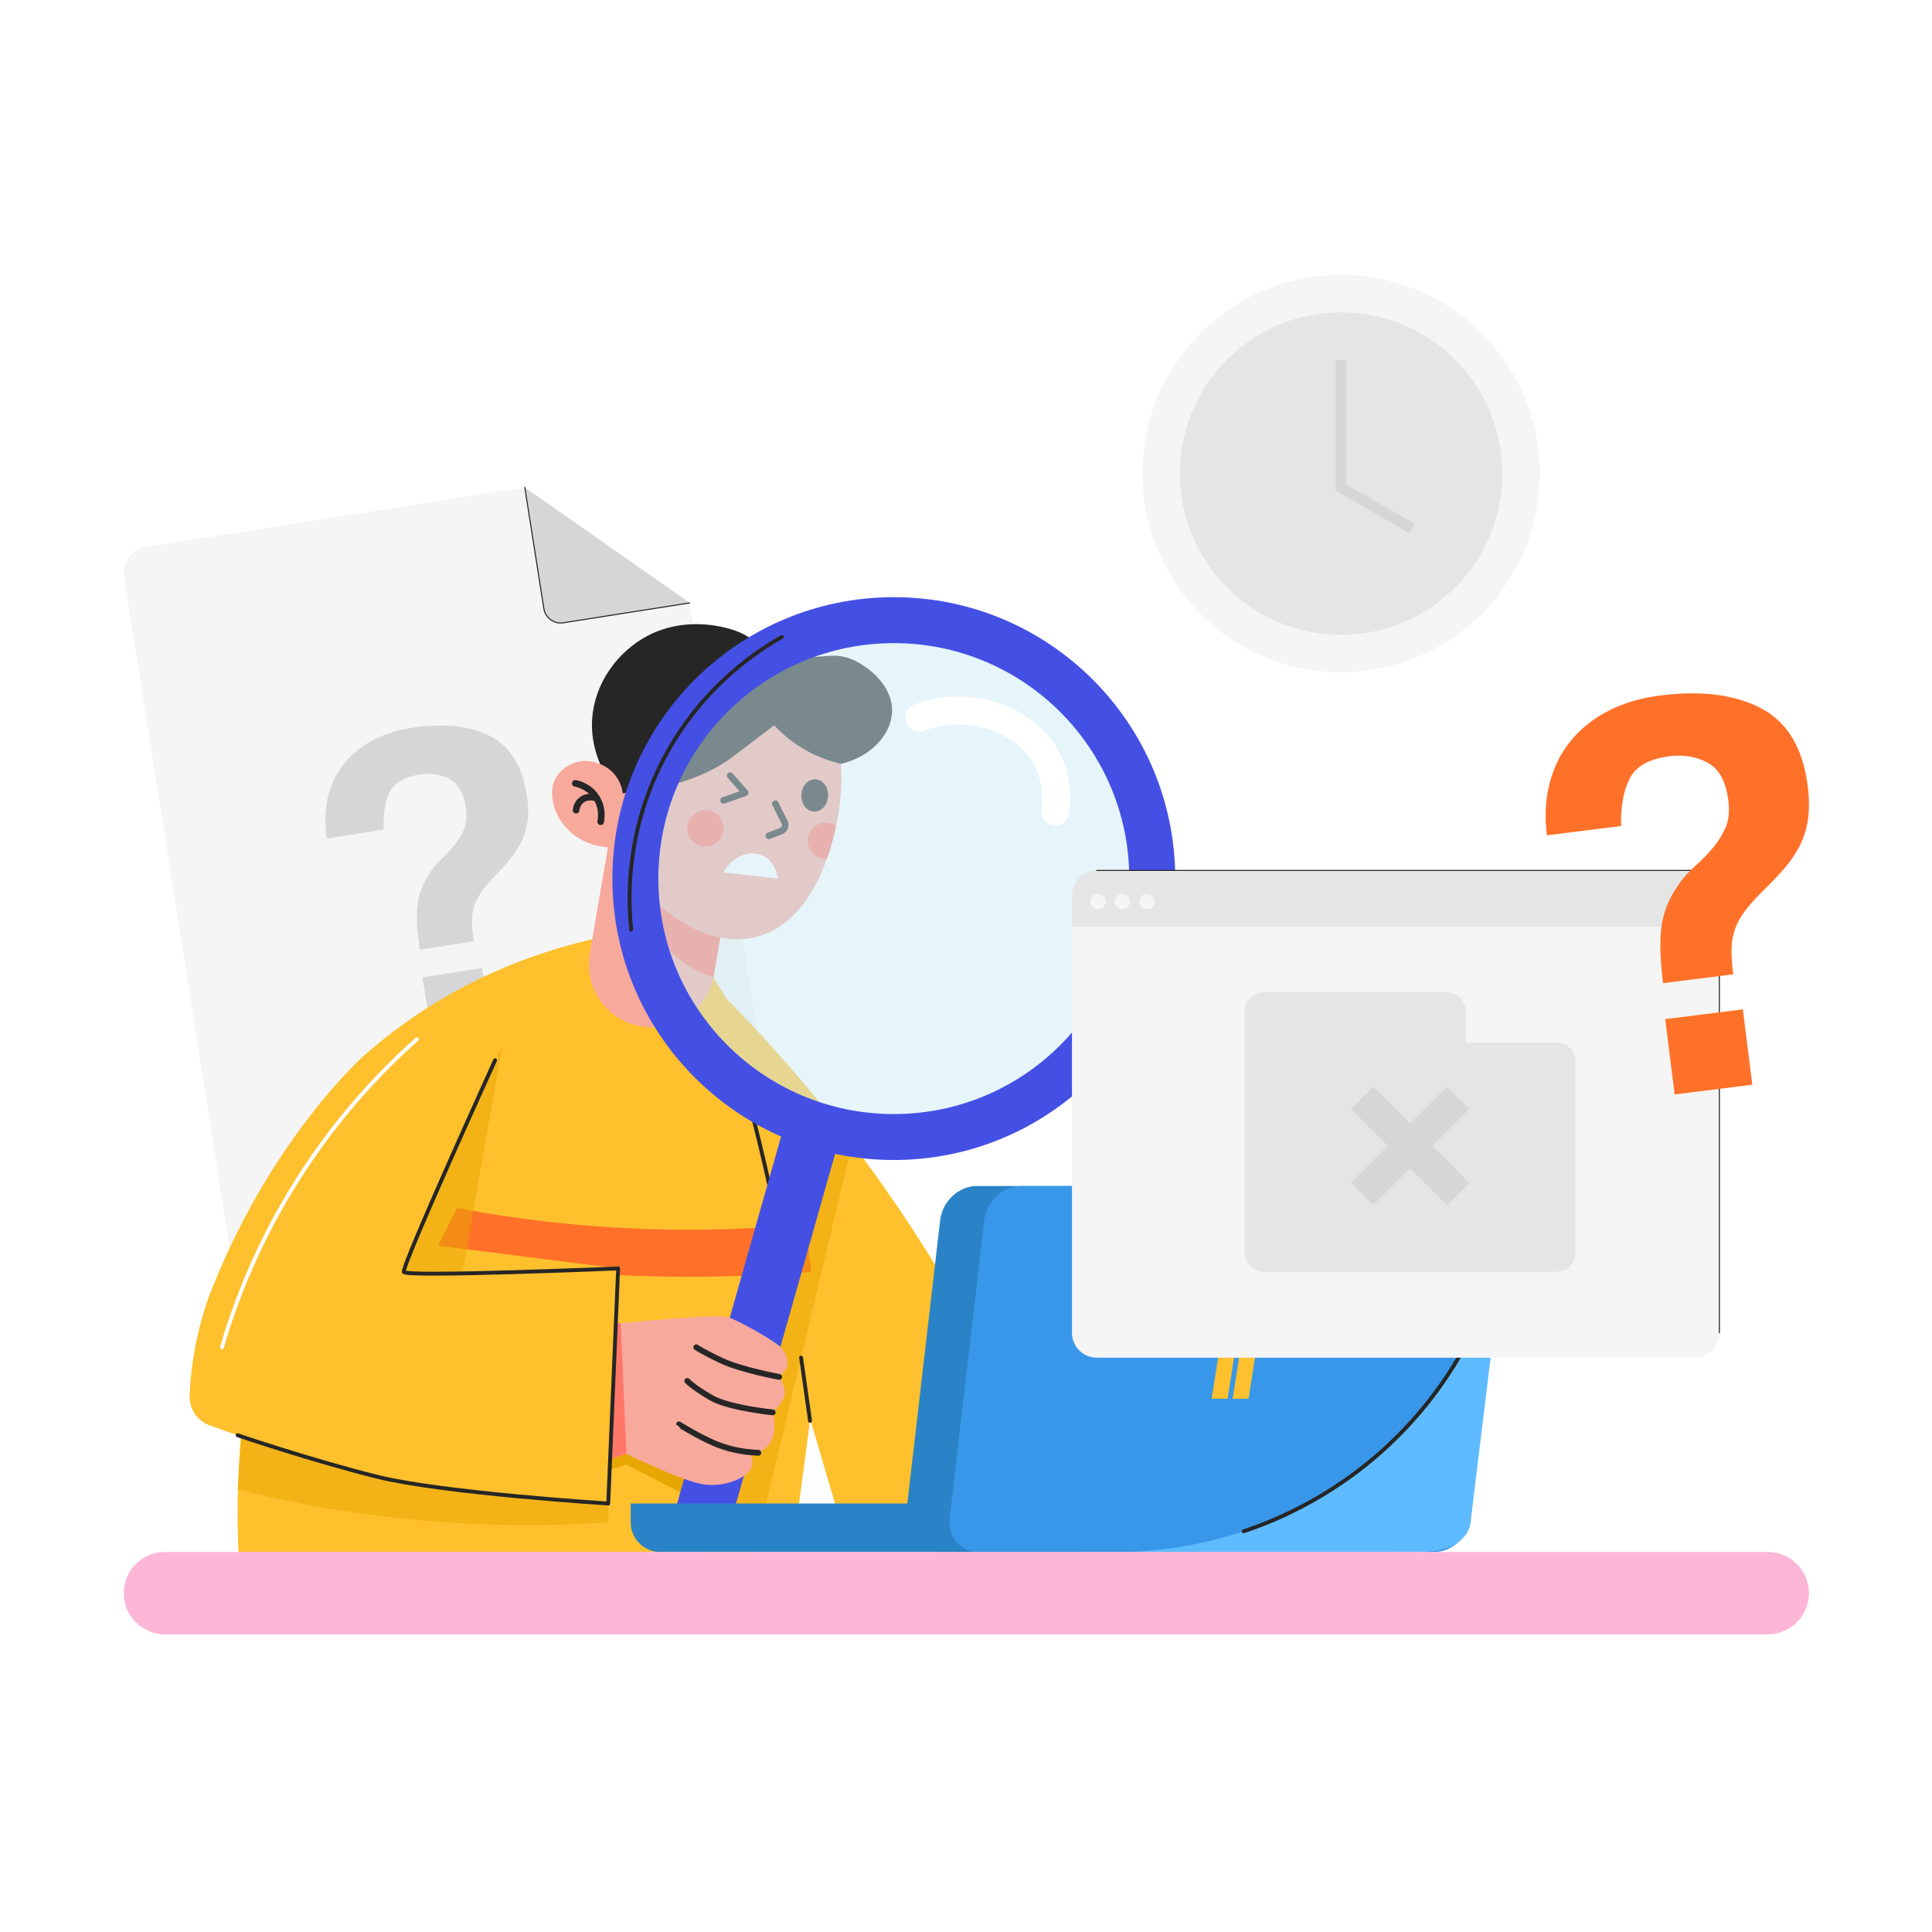
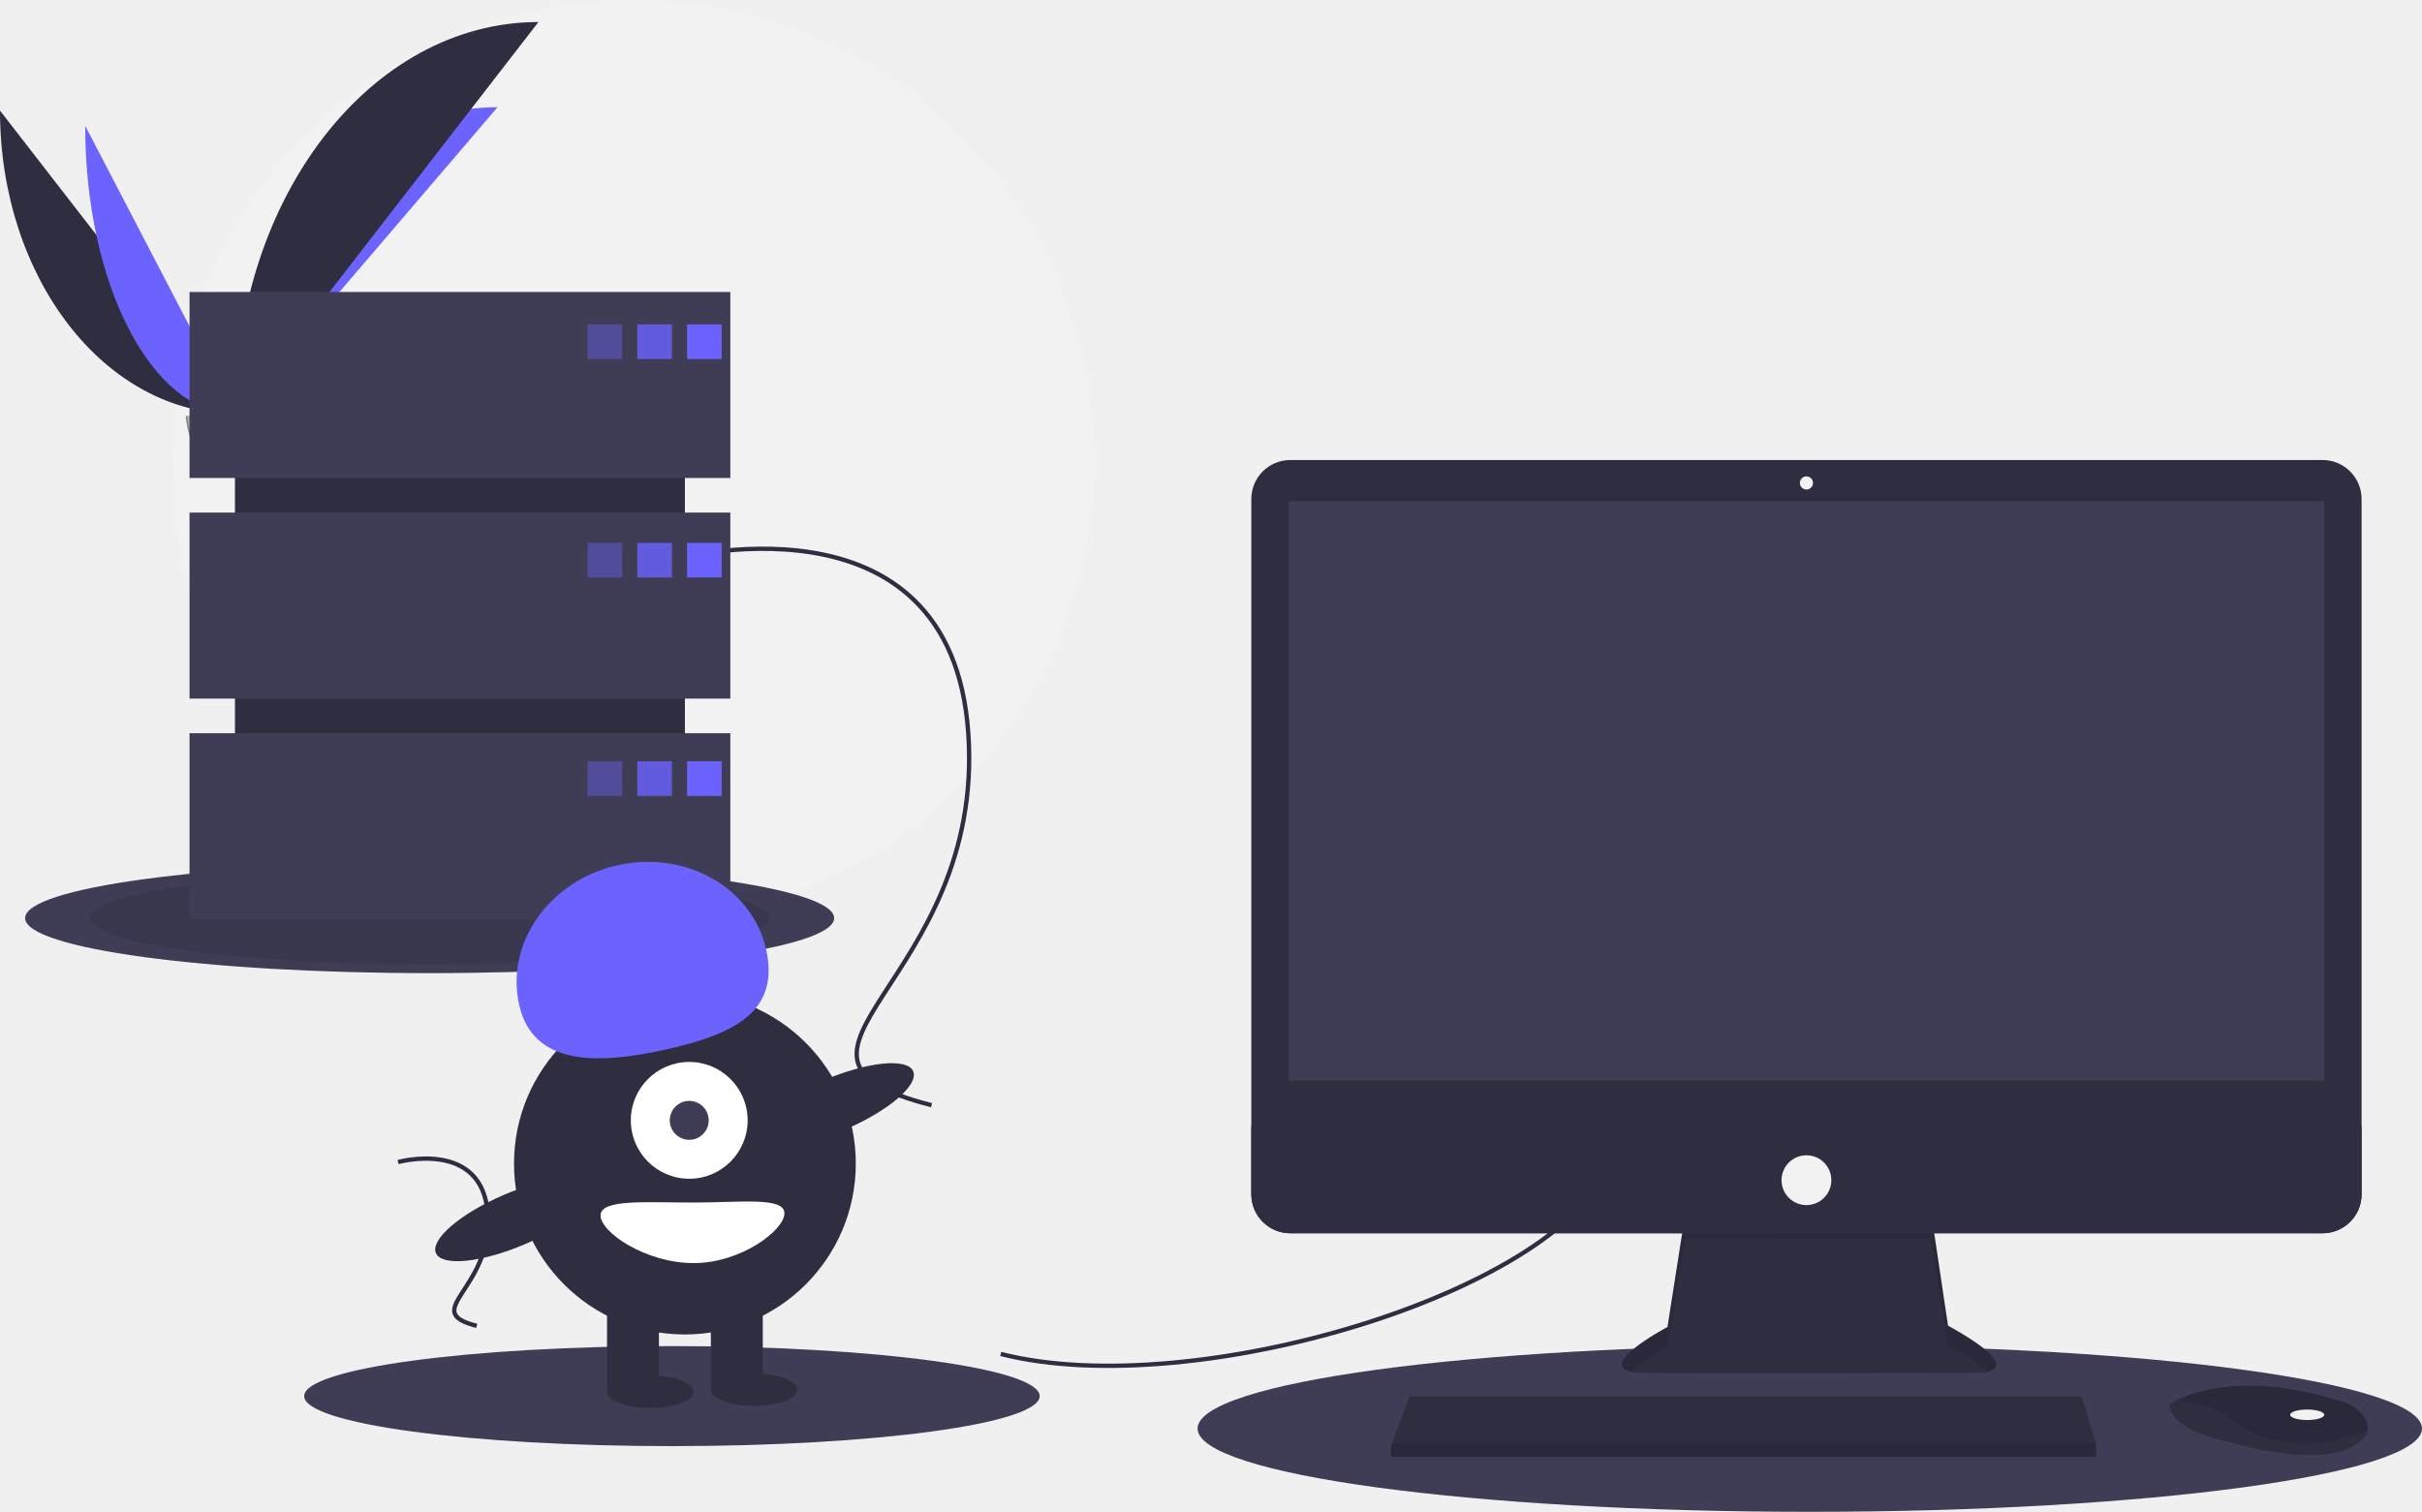
- <svg xmlns="http://www.w3.org/2000/svg" version="1.1" x="0px" y="0px" viewBox="0 0 500 500" style="enable-background:new 0 0 500 500;" xml:space="preserve">
-   <g id="BACKGROUND">
-     <rect style="fill:#FFFFFF;" width="500" height="500" />
-   </g>
-   <g id="OBJECT">
-     <g>
-       <path style="fill:#F5F5F5;" d="M37.712,141.585c-3.673,0.578-6.182,4.024-5.604,7.698l27.773,176.462    c0.578,3.673,4.024,6.182,7.698,5.604l128.514-20.227c3.673-0.578,6.182-4.025,5.604-7.698l-23.198-147.394l-42.684-29.886    L37.712,141.585z" />
-       <path style="fill:#D6D6D6;" d="M145.786,161.18l32.713-5.149l-42.684-29.886l4.937,31.371    C141.131,159.918,143.384,161.558,145.786,161.18z" />
-       <path style="fill:none;stroke:#262626;stroke-width:0.274;stroke-linecap:round;stroke-linejoin:round;stroke-miterlimit:10;" d="    M135.815,126.145l4.937,31.371c0.378,2.402,2.631,4.042,5.033,3.664l32.713-5.149" />
-       <g>
-         <path style="fill:#D6D6D6;" d="M108.669,245.785c-0.707-4.495-0.934-8.17-0.68-11.021c0.254-2.851,1.191-5.575,2.813-8.173     c0.927-1.552,2.036-2.936,3.329-4.155c1.291-1.217,2.459-2.475,3.506-3.773c1.044-1.295,1.878-2.697,2.501-4.201     c0.622-1.504,0.76-3.359,0.412-5.57c-0.587-3.732-2.027-6.182-4.319-7.344c-2.291-1.162-4.848-1.521-7.666-1.078     c-4.04,0.636-6.644,2.199-7.813,4.685c-1.171,2.489-1.647,5.667-1.428,9.537l-14.744,2.321c-0.588-3.733-0.513-7.22,0.227-10.461     c0.739-3.239,2.065-6.103,3.977-8.591c1.911-2.486,4.359-4.551,7.342-6.192c2.981-1.64,6.378-2.761,10.189-3.361     c8.229-1.295,14.989-0.641,20.28,1.962c5.289,2.605,8.529,7.677,9.716,15.221c0.384,2.44,0.471,4.611,0.265,6.518     c-0.209,1.907-0.691,3.681-1.446,5.323c-0.758,1.642-1.758,3.225-3.001,4.748c-1.245,1.524-2.672,3.115-4.285,4.774     c-1.473,1.56-2.636,2.974-3.492,4.239c-0.855,1.267-1.454,2.553-1.794,3.855c-0.342,1.304-0.484,2.635-0.426,3.991     c0.057,1.358,0.219,2.876,0.482,4.551L108.669,245.785z M111.685,267.917l-2.357-14.973l15.43-2.429l2.357,14.973     L111.685,267.917z" />
-       </g>
-     </g>
-     <path style="fill:#FEC02D;" d="M184.165,254.637c17.012,16.721,36.798,39.285,55.184,68.437   c12.791,20.281,22.274,39.579,29.35,56.561c-16.306,7.338-32.611,14.675-48.917,22.013l-41.92-142.656L184.165,254.637z" />
-     <path style="fill:#FEC02D;" d="M153.265,243.101l31.361,9.802c8.593,13.628,13.556,25.7,16.469,34.095   c13.569,39.1,9.217,74.882,7.987,84.994c0,0-0.021,0.173-3.975,29.656l0,0H61.718c-0.475-10.686-0.383-25.465,2.14-42.802   c2.992-20.558,5.77-39.642,18.206-60.602c5.057-8.523,22.653-35.796,56.392-50.073   C144.474,245.624,149.677,244.053,153.265,243.101z" />
-     <path style="fill:#FF7129;" d="M79.498,302.8c17.456,5.6,39.685,11.096,65.808,13.773c24.335,2.494,45.786,1.899,63.172,0.267   c0.498,4.101,0.997,8.202,1.496,12.304c-18.568,1.514-40.649,1.971-65.355-0.189c-27.677-2.42-51.654-7.514-71.131-12.983   C75.491,311.581,77.494,307.191,79.498,302.8z" />
-     <polygon style="opacity:0.5;fill:#E8A600;" points="214.055,291.834 221.158,293.419 195.295,401.648 180.652,401.648  " />
-     <polygon style="fill:#E8A600;" points="156.037,380.916 162.12,379.024 176.062,386.231 179.578,377.705 161.884,370.9    154.661,374.285  " />
-     <path style="opacity:0.5;fill:#E8A600;" d="M61.494,385.444c14.215,3.555,31.208,6.735,50.516,8.277   c16.927,1.352,32.239,1.174,45.468,0.284c0-5.433,0-10.866,0-16.3c-31.556-3.525-63.113-7.051-94.669-10.576L61.494,385.444z" />
-     <g>
-       <path style="fill:#F7A99C;" d="M165.928,265.636L165.928,265.636c-8.867-1.52-14.823-9.94-13.303-18.807l5.923-34.55l32.11,5.505    l-5.923,34.55C183.216,261.2,174.795,267.156,165.928,265.636z" />
-       <path style="fill:#FF7769;" d="M186.394,242.662l-19.016-14.401c-0.105,1.847-0.404,10.531,6.024,17.692    c4.104,4.572,8.956,6.303,11.224,6.95L186.394,242.662z" />
-       <path style="fill:#F7A99C;" d="M159.646,201.445c-0.01-0.539-1.246-1.568-1.621-1.912c-0.633-0.581-1.342-1.081-2.102-1.482    c-1.477-0.778-3.177-1.197-4.851-1.11c-3.328,0.172-6.635,2.363-7.745,5.562c-0.645,1.858-0.55,3.914-0.038,5.813    c0.769,2.855,2.47,5.44,4.739,7.336c1.88,1.572,4.141,2.671,6.522,3.236c0.477,0.113,5.428,0.863,5.424,0.668    C159.865,213.519,159.755,207.482,159.646,201.445z" />
-       <path style="fill:#F7A99C;" d="M155.188,201.008c-0.072,2.643-0.19,16.627,10.374,28.375c1.946,2.164,14.884,16.551,29.613,13.22    c18.927-4.281,22.083-33.583,22.233-35.173c0.51-5.377,2.011-21.212-9.463-31.814c-9.364-8.652-21.242-8.157-22.93-8.06    c-1.78,0.102-13.152,0.94-21.688,10.449C155.58,186.635,155.306,196.683,155.188,201.008z" />
-       <path style="fill:#262626;" d="M207.396,205.695c-0.112,2.311,1.343,4.26,3.251,4.353c1.908,0.093,3.546-1.705,3.658-4.016    c0.113-2.311-1.343-4.26-3.251-4.353C209.146,201.586,207.508,203.384,207.396,205.695z" />
-       <path style="fill:none;stroke:#262626;stroke-width:1.705;stroke-linecap:round;stroke-linejoin:round;stroke-miterlimit:10;" d="    M200.651,208.001l2.384,4.767c0.438,0.876,0.03,1.94-0.883,2.297l-3.174,1.243" />
-       <path style="fill:#FF7769;" d="M177.868,214.134c-0.126,2.593,1.874,4.798,4.467,4.924c2.593,0.126,4.798-1.874,4.924-4.467    c0.126-2.593-1.874-4.798-4.467-4.924C180.199,209.541,177.994,211.541,177.868,214.134z" />
-       <path style="fill:none;stroke:#262626;stroke-width:1.705;stroke-linecap:round;stroke-linejoin:round;stroke-miterlimit:10;" d="    M155.458,212.671c0.104-0.506,0.752-3.944-1.577-6.914c-1.824-2.327-4.321-2.896-5.006-3.029" />
-       <path style="fill:none;stroke:#262626;stroke-width:1.705;stroke-linecap:round;stroke-linejoin:round;stroke-miterlimit:10;" d="    M154.03,206.484c-0.15-0.051-1.957-0.633-3.497,0.541c-1.266,0.965-1.419,2.407-1.441,2.647" />
-       <path style="fill:#FF7769;" d="M213.97,212.917c0.897,0.044,1.714,0.349,2.406,0.82c-0.525,2.47-1.293,5.443-2.4,8.547    c-0.155,0.008-0.305,0.032-0.463,0.024c-2.593-0.126-4.593-2.331-4.467-4.924C209.172,214.79,211.377,212.79,213.97,212.917z" />
-       <polyline style="fill:none;stroke:#262626;stroke-width:1.705;stroke-linecap:round;stroke-linejoin:round;stroke-miterlimit:10;" points="    188.955,200.728 192.868,205.168 187.264,207.142   " />
-       <path style="fill:#FFFFFF;" d="M187.264,225.775l14.088,1.605c-0.038-0.288-0.655-4.449-3.999-5.962    C194.075,219.935,189.456,221.577,187.264,225.775z" />
-       <path style="fill:#262626;" d="M155.338,197.768c0.776,0.302,2.606,1.133,4.062,3.09c1.341,1.804,1.663,3.621,1.758,4.452    c14.612-1.387,23.047-5.493,28.127-9.19c0,0,0.371-0.27,11.083-8.408c1.726,1.861,4.429,4.356,8.255,6.497    c3.469,1.941,6.68,2.932,9.032,3.463c7.679-1.787,13.033-7.524,13.211-13.514c0.187-6.309-5.421-11.085-9.401-13.07    c-6.495-3.239-9.483,0.54-19.006-1.955c-7.676-2.011-7.389-4.9-14.587-6.644c-2.175-0.527-11.212-2.717-20.293,2.064    c-7.659,4.033-13.727,12.17-14.331,21.554C152.916,191.242,154.309,195.384,155.338,197.768z" />
-     </g>
-     <path style="fill:#FEC02D;" d="M153.265,243.101c-12.886,2.938-36.991,10.359-59.445,30.445c0,0-22.63,20.244-38.064,57.784   c-1.367,3.326-2.897,6.836-4.586,14.216c-1.309,5.721-1.899,10.996-2.092,15.603c-0.144,3.444,1.978,6.577,5.217,7.753   c2.846,1.033,6.122,2.185,9.754,3.396c6.727,2.243,21.648,8.355,38.55,10.701c35.246,4.892,54.813,6.115,54.813,6.115l2.562-60.841   l-46.588-5.897L153.265,243.101z" />
-     <path style="fill:none;stroke:#262626;stroke-linecap:round;stroke-linejoin:round;stroke-miterlimit:10;" d="M209.638,367.129" />
-     <path style="fill:none;stroke:#262626;stroke-linecap:round;stroke-linejoin:round;stroke-miterlimit:10;" d="M190.914,274.387   c5.852,20.466,9.478,37.6,11.772,50.094" />
-     <polygon style="opacity:0.5;fill:#E8A600;" points="129.973,270.718 103.833,329.605 119.654,329.605  " />
-     <rect x="187.957" y="288.744" transform="matrix(0.9621 0.2726 -0.2726 0.9621 101.5151 -40.1611)" style="fill:#4450E4;" width="14.675" height="113.045" />
-     <path style="fill:#F7A99C;" d="M158.956,342.598c0,0,26.491-2.638,29.315-1.767c2.824,0.871,12.49,6.343,13.856,7.904   c1.366,1.561,1.854,3.025,1.659,4.489c-0.195,1.464-2.147,3.122-2.147,3.122c1.529,2.382,1.582,4.014,1.256,5.117   c-0.582,1.971-2.894,4.029-2.915,4.055l0,0c0.171,0.61,0.363,1.485,0.415,2.549c0.05,1.011,0.15,3.047-0.855,4.906   c-1.492,2.759-4.563,3.546-5.235,3.702c0,0,1.187,2.211-0.374,4.065c-1.561,1.854-6.245,4.196-11.807,3.415   c-5.562-0.781-20.004-7.904-20.004-7.904l-4.642,1.453L158.956,342.598z" />
-     <circle style="opacity:0.5;fill:#CDEBF5;" cx="231.317" cy="227.38" r="64.454" />
-     <path style="fill:#4450E4;" d="M231.317,154.55c-40.223,0-72.83,32.607-72.83,72.83c0,40.223,32.607,72.83,72.83,72.83   s72.83-32.607,72.83-72.83C304.147,187.157,271.54,154.55,231.317,154.55z M231.317,288.318c-33.655,0-60.938-27.283-60.938-60.938   c0-33.655,27.283-60.938,60.938-60.938c33.655,0,60.938,27.283,60.938,60.938C292.255,261.035,264.972,288.318,231.317,288.318z" />
-     <path style="fill:none;stroke:#262626;stroke-width:1.5;stroke-linecap:round;stroke-linejoin:round;stroke-miterlimit:10;" d="   M201.639,356.346c0,0-9.756-1.819-14.685-4.112c-4.93-2.293-6.764-3.554-6.764-3.554" />
-     <path style="fill:none;stroke:#262626;stroke-width:1.5;stroke-linecap:round;stroke-linejoin:round;stroke-miterlimit:10;" d="   M199.98,365.518c0,0-11.307-1.131-15.893-3.768c-4.586-2.637-6.226-4.357-6.226-4.357" />
-     <path style="fill:none;stroke:#262626;stroke-width:1.5;stroke-linecap:round;stroke-linejoin:round;stroke-miterlimit:10;" d="   M196.252,375.985c-4.842-0.19-8.48-1.271-11.018-2.312c-4.23-1.735-9.516-5.044-9.516-5.045l0,0" />
-     <polygon style="fill:#FF7769;" points="158.956,342.598 157.478,377.705 162.12,376.252 160.632,342.435  " />
-     <path style="fill:none;stroke:#262626;stroke-linecap:round;stroke-linejoin:round;stroke-miterlimit:10;" d="M128.139,274.387   c0,0-24.301,53.427-23.615,54.803c0.685,1.376,55.451-0.917,55.451-0.917l-2.562,60.841c0,0-42.76-2.703-59.676-6.901   s-36.243-10.776-36.243-10.776" />
-     <g>
-       <g>
-         <path style="fill:#FFFFFF;" d="M234.642,184.233c-0.377,0.84-0.435,1.823-0.086,2.753c0.702,1.872,2.789,2.82,4.66,2.118     c3.401-1.276,7.085-1.814,10.652-1.555c3.987,0.289,7.04,1.487,8.505,2.175c1.738,0.817,5.354,2.517,8.049,6.227     c3.754,5.167,3.44,11.213,3.131,13.573c-0.26,1.982,1.137,3.799,3.119,4.059c1.983,0.26,3.801-1.139,4.059-3.119     c0.524-3.999,0.642-11.756-4.452-18.768c-3.789-5.216-8.721-7.534-10.827-8.524c-2.345-1.102-6.167-2.489-11.062-2.844     c-4.602-0.333-9.346,0.357-13.718,1.998C235.731,182.679,235.023,183.383,234.642,184.233z" />
-       </g>
-     </g>
-     <path style="fill:none;stroke:#FFFFFF;stroke-linecap:round;stroke-linejoin:round;stroke-miterlimit:10;" d="M107.884,268.96   c-8.838,7.858-20.189,19.592-30.55,35.851c-10.638,16.695-16.53,32.349-19.896,43.868" />
-     <g>
-       <path style="fill:#2A83C6;" d="M279.094,401.648H170.865c-4.221,0-7.643-3.422-7.643-7.643v-4.892h115.873V401.648z" />
-       <path style="fill:#2A83C6;" d="M359.834,401.648H241.757c-4.637,0-7.937-3.963-7.37-8.853l8.924-76.995    c0.567-4.889,4.785-8.853,9.422-8.853H370.81c4.637,0,7.937,3.964,7.37,8.853l-8.924,76.995    C368.689,397.684,364.471,401.648,359.834,401.648z" />
-       <path style="fill:#3897E9;" d="M371.234,401.648H253.157c-4.637,0-7.937-3.963-7.37-8.853l8.924-76.995    c0.567-4.889,4.785-8.853,9.422-8.853H382.21c4.637,0,7.937,3.964,7.37,8.853l-8.924,76.995    C380.09,397.684,375.871,401.648,371.234,401.648z" />
-       <path style="fill:#5FBBFF;" d="M389.58,320.227l-8.924,73.024c0,0,0.399,8.396-13.358,8.396c-13.758,0-77.274,0-77.274,0    c8.318-0.053,37.447-1.252,64.204-23.159C380.932,356.625,387.876,328.381,389.58,320.227z" />
-       <path style="fill:none;stroke:#262626;stroke-linecap:round;stroke-linejoin:round;stroke-miterlimit:10;" d="M387.121,329.605    c-2.674,8.656-9.171,25.604-24.741,41.432c-15.36,15.615-31.932,22.396-40.511,25.252" />
-       <polygon style="fill:#FEC02D;" points="317.708,362.005 313.581,362.005 316.211,345.266 320.339,345.266   " />
-       <polygon style="fill:#FEC02D;" points="323.126,362.005 318.999,362.005 320.812,350.463 324.94,350.463   " />
-     </g>
-     <path style="fill:none;stroke:#262626;stroke-linecap:round;stroke-linejoin:round;stroke-miterlimit:10;" d="M202.357,164.835   c-5.956,3.361-20.998,12.886-30.867,32.099c-9.842,19.159-8.854,36.882-8.125,43.686" />
-     <line style="fill:none;stroke:#262626;stroke-linecap:round;stroke-linejoin:round;stroke-miterlimit:10;" x1="209.638" y1="367.712" x2="207.317" y2="351.339" />
-     <g>
-       <path style="fill:#F5F5F5;" d="M438.549,351.367H283.845c-3.545,0-6.419-2.874-6.419-6.419v-113.26    c0-3.545,2.874-6.419,6.419-6.419h154.703c3.545,0,6.419,2.874,6.419,6.419v113.26    C444.968,348.494,442.094,351.367,438.549,351.367z" />
-       <path style="opacity:0.5;fill:#D6D6D6;" d="M444.968,239.858v-8.17c0-3.545-2.874-6.419-6.419-6.419H283.845    c-3.545,0-6.419,2.874-6.419,6.419v8.17H444.968z" />
-       <path style="fill:#F5F5F5;" d="M286.14,233.328c0,1.098-0.89,1.987-1.987,1.987c-1.098,0-1.987-0.89-1.987-1.987    s0.89-1.987,1.987-1.987C285.25,231.34,286.14,232.23,286.14,233.328z" />
-       <path style="fill:#F5F5F5;" d="M292.422,233.328c0,1.098-0.89,1.987-1.987,1.987c-1.098,0-1.987-0.89-1.987-1.987    s0.89-1.987,1.987-1.987C291.532,231.34,292.422,232.23,292.422,233.328z" />
-       <path style="fill:#F5F5F5;" d="M298.842,233.328c0,1.098-0.89,1.987-1.987,1.987c-1.098,0-1.987-0.89-1.987-1.987    s0.89-1.987,1.987-1.987C297.952,231.34,298.842,232.23,298.842,233.328z" />
-       <path style="opacity:0.5;fill:#D6D6D6;" d="M379.308,269.82v-8.176c0-2.682-2.174-4.856-4.856-4.856h-47.46    c-2.682,0-4.856,2.174-4.856,4.856v8.176v54.469c0,2.682,2.174,4.856,4.856,4.856h75.893c2.682,0,4.856-2.174,4.856-4.856v-49.613    c0-2.682-2.174-4.856-4.856-4.856H379.308z" />
-       <polygon style="fill:#D6D6D6;" points="374.5,281.24 364.938,290.802 355.377,281.24 349.607,287.01 359.169,296.571     349.607,306.133 355.377,311.903 364.938,302.341 374.5,311.903 380.27,306.133 370.708,296.571 380.27,287.01   " />
-       <path style="fill:none;stroke:#262626;stroke-linecap:round;stroke-linejoin:round;stroke-miterlimit:10;" d="M277.426,344.948" />
-       <path style="fill:none;stroke:#262626;stroke-linecap:round;stroke-linejoin:round;stroke-miterlimit:10;" d="M283.845,351.367" />
-       <path style="fill:none;stroke:#262626;stroke-linecap:round;stroke-linejoin:round;stroke-miterlimit:10;" d="M438.549,351.367" />
-       <path style="fill:none;stroke:#262626;stroke-width:0.274;stroke-linecap:round;stroke-linejoin:round;stroke-miterlimit:10;" d="    M283.845,225.269h154.703c3.545,0,6.419,2.874,6.419,6.419v113.26" />
-       <path style="fill:none;stroke:#262626;stroke-linecap:round;stroke-linejoin:round;stroke-miterlimit:10;" d="M277.426,231.688" />
-     </g>
-     <path style="fill:#FDB6D6;" d="M457.499,422.968H42.686c-5.887,0-10.66-4.773-10.66-10.66v0c0-5.887,4.773-10.66,10.66-10.66   h414.814c5.887,0,10.66,4.773,10.66,10.66v0C468.159,418.195,463.387,422.968,457.499,422.968z" />
-     <g>
-       <path style="fill:#FF7129;" d="M430.392,254.439c-0.735-5.854-0.881-10.625-0.436-14.309c0.445-3.684,1.769-7.177,3.976-10.478    c1.265-1.973,2.758-3.722,4.482-5.25c1.722-1.525,3.287-3.108,4.696-4.748c1.405-1.637,2.542-3.419,3.411-5.343    c0.867-1.923,1.121-4.323,0.759-7.202c-0.61-4.861-2.377-8.093-5.3-9.692c-2.923-1.599-6.221-2.167-9.891-1.706    c-5.261,0.661-8.699,2.581-10.315,5.756c-1.618,3.178-2.363,7.278-2.236,12.302l-19.201,2.411    c-0.611-4.861-0.372-9.378,0.717-13.547c1.088-4.167,2.923-7.826,5.502-10.973c2.578-3.145,5.832-5.722,9.765-7.728    c3.929-2.005,8.377-3.32,13.34-3.943c10.717-1.346,19.451-0.224,26.202,3.362c6.749,3.589,10.743,10.293,11.977,20.118    c0.399,3.177,0.424,5.995,0.08,8.457c-0.347,2.463-1.045,4.743-2.09,6.84c-1.048,2.097-2.409,4.108-4.081,6.031    c-1.675,1.925-3.589,3.928-5.746,6.014c-1.972,1.963-3.537,3.747-4.696,5.353c-1.159,1.608-1.988,3.25-2.481,4.923    c-0.496,1.676-0.733,3.395-0.714,5.155c0.018,1.763,0.167,3.736,0.441,5.917L430.392,254.439z M433.405,283.243l-2.449-19.5    l20.095-2.523l2.449,19.5L433.405,283.243z" />
-     </g>
-     <ellipse transform="matrix(0.7071 -0.7071 0.7071 0.7071 15.0002 281.312)" style="fill:#F5F5F5;" cx="347.074" cy="122.549" rx="51.426" ry="51.426" />
-     <ellipse transform="matrix(0.7071 -0.7071 0.7071 0.7071 15.0002 281.312)" style="opacity:0.5;fill:#D6D6D6;" cx="347.074" cy="122.549" rx="41.732" ry="41.732" />
-     <rect x="345.698" y="93.178" style="fill:#D6D6D6;" width="2.751" height="33.957" />
-     <rect x="354.537" y="120.297" transform="matrix(0.5 -0.866 0.866 0.5 64.251 373.8805)" style="fill:#D6D6D6;" width="2.752" height="22.001" />
-   </g>
+ <svg xmlns="http://www.w3.org/2000/svg" width="1119.609" height="699" viewBox="0 0 1119.609 699" role="img" artist="Katerina Limpitsouni" source="https://undraw.co/">
+   <circle cx="292.609" cy="213" r="213" fill="#f2f2f2" />
+   <path d="M31.391,151.642c0,77.498,48.618,140.208,108.701,140.208" transform="translate(-31.39089 -100.5)" fill="#2f2e41" />
+   <path d="M140.092,291.851c0-78.369,54.255-141.784,121.304-141.784" transform="translate(-31.39089 -100.5)" fill="#6c63ff" />
+   <path d="M70.775,158.668c0,73.615,31.003,133.183,69.316,133.183" transform="translate(-31.39089 -100.5)" fill="#6c63ff" />
+   <path d="M140.092,291.851c0-100.138,62.71-181.168,140.208-181.168" transform="translate(-31.39089 -100.5)" fill="#2f2e41" />
+   <path d="M117.224,292.839s15.416-.475,20.061-3.783,23.713-7.258,24.866-1.953,23.167,26.388,5.763,26.529-40.439-2.711-45.076-5.535S117.224,292.839,117.224,292.839Z" transform="translate(-31.39089 -100.5)" fill="#a8a8a8" />
+   <path d="M168.224,311.785c-17.404.14-40.439-2.711-45.076-5.535-3.531-2.151-4.938-9.869-5.409-13.43-.326.014-.515.02-.515.02s.976,12.433,5.613,15.257,27.672,5.676,45.076,5.535c5.024-.041,6.759-1.828,6.664-4.475C173.879,310.756,171.963,311.755,168.224,311.785Z" transform="translate(-31.39089 -100.5)" opacity="0.2" />
+   <ellipse cx="198.609" cy="424.5" rx="187" ry="25.44" fill="#3f3d56" />
+   <ellipse cx="198.609" cy="424.5" rx="157" ry="21.359" opacity="0.1" />
+   <ellipse cx="836.609" cy="660.5" rx="283" ry="38.5" fill="#3f3d56" />
+   <ellipse cx="310.609" cy="645.5" rx="170" ry="23.127" fill="#3f3d56" />
+   <path d="M494,726.5c90,23,263-30,282-90" transform="translate(-31.39089 -100.5)" fill="none" stroke="#2f2e41" stroke-miterlimit="10" stroke-width="2" />
+   <path d="M341,359.5s130-36,138,80-107,149-17,172" transform="translate(-31.39089 -100.5)" fill="none" stroke="#2f2e41" stroke-miterlimit="10" stroke-width="2" />
+   <path d="M215.402,637.783s39.072-10.82,41.477,24.044-32.16,44.783-5.109,51.696" transform="translate(-31.39089 -100.5)" fill="none" stroke="#2f2e41" stroke-miterlimit="10" stroke-width="2" />
+   <path d="M810.096,663.74,802.218,714.035s-38.782,20.603-11.513,21.209,155.733,0,155.733,0,24.845,0-14.543-21.815l-7.878-52.719Z" transform="translate(-31.39089 -100.5)" fill="#2f2e41" />
+   <path d="M785.219,734.698c6.193-5.51,16.999-11.252,16.999-11.252l7.878-50.295,113.922.107,7.878,49.582c9.185,5.087,14.875,8.987,18.204,11.978,5.059-1.154,10.587-5.444-18.204-21.389l-7.878-52.719-113.922,3.03L802.218,714.035S769.63,731.35,785.219,734.698Z" transform="translate(-31.39089 -100.5)" opacity="0.1" />
+   <rect x="578.433" y="212.689" width="513.253" height="357.52" rx="18.046" fill="#2f2e41" />
+   <rect x="595.703" y="231.777" width="478.713" height="267.837" fill="#3f3d56" />
+   <circle cx="835.059" cy="223.293" r="3.03" fill="#f2f2f2" />
+   <path d="M1123.077,621.322V652.663a18.043,18.043,0,0,1-18.046,18.046H627.869A18.043,18.043,0,0,1,609.824,652.663V621.322Z" transform="translate(-31.39089 -100.5)" fill="#2f2e41" />
+   <polygon points="968.978 667.466 968.978 673.526 642.968 673.526 642.968 668.678 643.417 667.466 651.452 645.651 962.312 645.651 968.978 667.466" fill="#2f2e41" />
+   <path d="M1125.828,762.034c-.594,2.539-2.836,5.217-7.902,7.75-18.179,9.089-55.143-2.424-55.143-2.424s-28.48-4.848-28.48-17.573a22.725,22.725,0,0,1,2.497-1.485c7.643-4.044,32.984-14.021,77.918.422a18.739,18.739,0,0,1,8.541,5.597C1125.079,756.454,1126.507,759.157,1125.828,762.034Z" transform="translate(-31.39089 -100.5)" fill="#2f2e41" />
+   <path d="M1125.828,762.034c-22.251,8.526-42.084,9.162-62.439-4.975-10.265-7.126-19.591-8.89-26.59-8.756,7.643-4.044,32.984-14.021,77.918.422a18.739,18.739,0,0,1,8.541,5.597C1125.079,756.454,1126.507,759.157,1125.828,762.034Z" transform="translate(-31.39089 -100.5)" opacity="0.1" />
+   <ellipse cx="1066.538" cy="654.135" rx="7.878" ry="2.424" fill="#f2f2f2" />
+   <circle cx="835.059" cy="545.667" r="11.513" fill="#f2f2f2" />
+   <polygon points="968.978 667.466 968.978 673.526 642.968 673.526 642.968 668.678 643.417 667.466 968.978 667.466" opacity="0.1" />
+   <rect x="108.609" y="159" width="208" height="242" fill="#2f2e41" />
+   <rect x="87.609" y="135" width="250" height="86" fill="#3f3d56" />
+   <rect x="87.609" y="237" width="250" height="86" fill="#3f3d56" />
+   <rect x="87.609" y="339" width="250" height="86" fill="#3f3d56" />
+   <rect x="271.609" y="150" width="16" height="16" fill="#6c63ff" opacity="0.4" />
+   <rect x="294.609" y="150" width="16" height="16" fill="#6c63ff" opacity="0.8" />
+   <rect x="317.609" y="150" width="16" height="16" fill="#6c63ff" />
+   <rect x="271.609" y="251" width="16" height="16" fill="#6c63ff" opacity="0.4" />
+   <rect x="294.609" y="251" width="16" height="16" fill="#6c63ff" opacity="0.8" />
+   <rect x="317.609" y="251" width="16" height="16" fill="#6c63ff" />
+   <rect x="271.609" y="352" width="16" height="16" fill="#6c63ff" opacity="0.4" />
+   <rect x="294.609" y="352" width="16" height="16" fill="#6c63ff" opacity="0.8" />
+   <rect x="317.609" y="352" width="16" height="16" fill="#6c63ff" />
+   <circle cx="316.609" cy="538" r="79" fill="#2f2e41" />
+   <rect x="280.609" y="600" width="24" height="43" fill="#2f2e41" />
+   <rect x="328.609" y="600" width="24" height="43" fill="#2f2e41" />
+   <ellipse cx="300.609" cy="643.5" rx="20" ry="7.5" fill="#2f2e41" />
+   <ellipse cx="348.609" cy="642.5" rx="20" ry="7.5" fill="#2f2e41" />
+   <circle cx="318.609" cy="518" r="27" fill="#fff" />
+   <circle cx="318.609" cy="518" r="9" fill="#3f3d56" />
+   <path d="M271.367,565.032c-6.379-28.568,14.012-57.434,45.544-64.475s62.265,10.41,68.644,38.978-14.519,39.104-46.051,46.145S277.746,593.6,271.367,565.032Z" transform="translate(-31.39089 -100.5)" fill="#6c63ff" />
+   <ellipse cx="417.215" cy="611.344" rx="39.5" ry="12.4" transform="translate(-238.2867 112.9804) rotate(-23.17116)" fill="#2f2e41" />
+   <ellipse cx="269.215" cy="664.344" rx="39.5" ry="12.4" transform="translate(-271.0797 59.02084) rotate(-23.17116)" fill="#2f2e41" />
+   <path d="M394,661.5c0,7.732-19.909,23-42,23s-43-14.268-43-22,20.909-6,43-6S394,653.768,394,661.5Z" transform="translate(-31.39089 -100.5)" fill="#fff" />
</svg>
